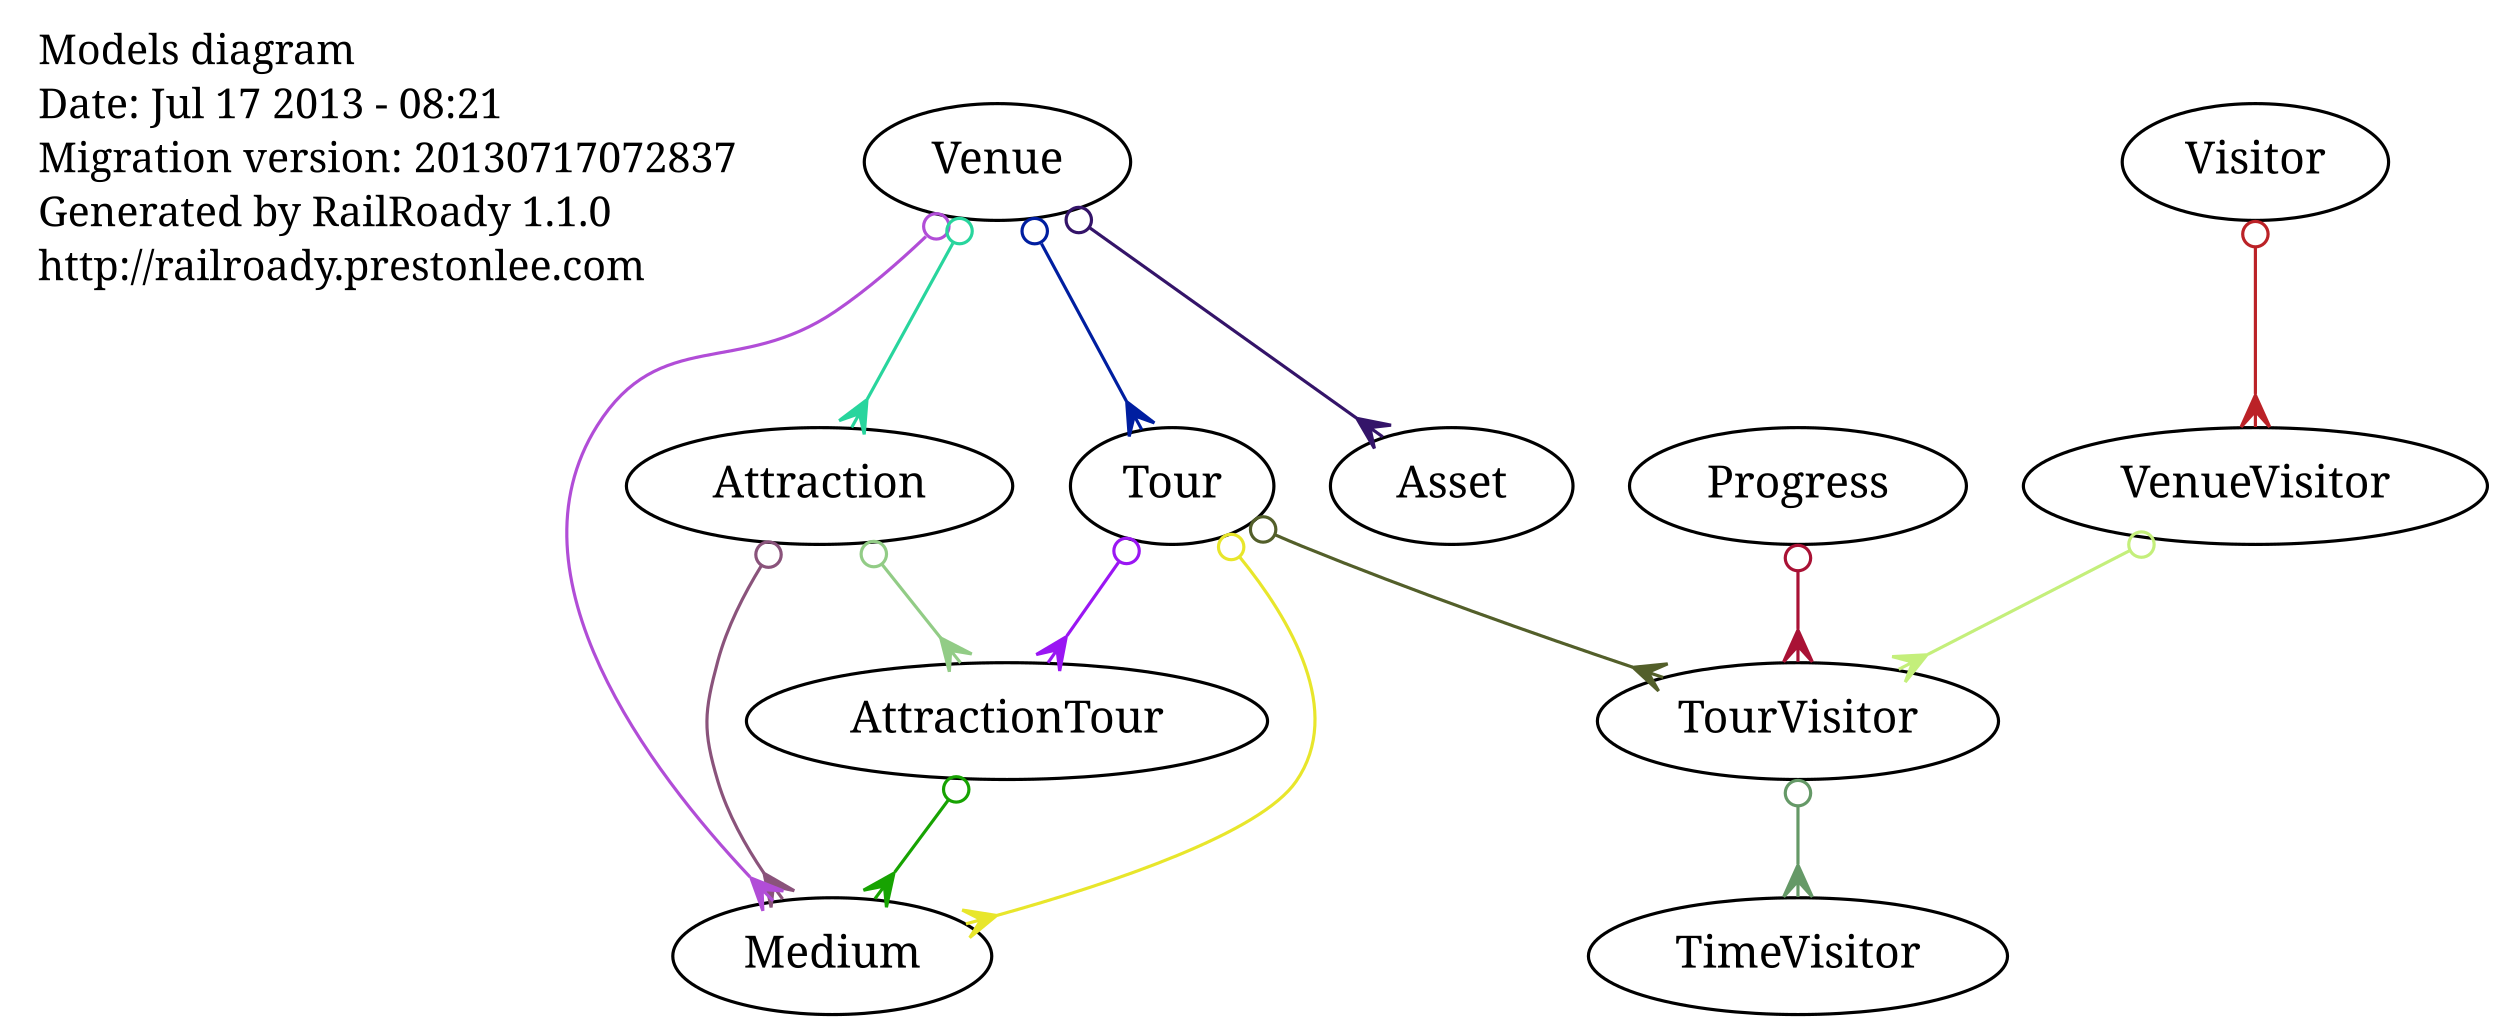
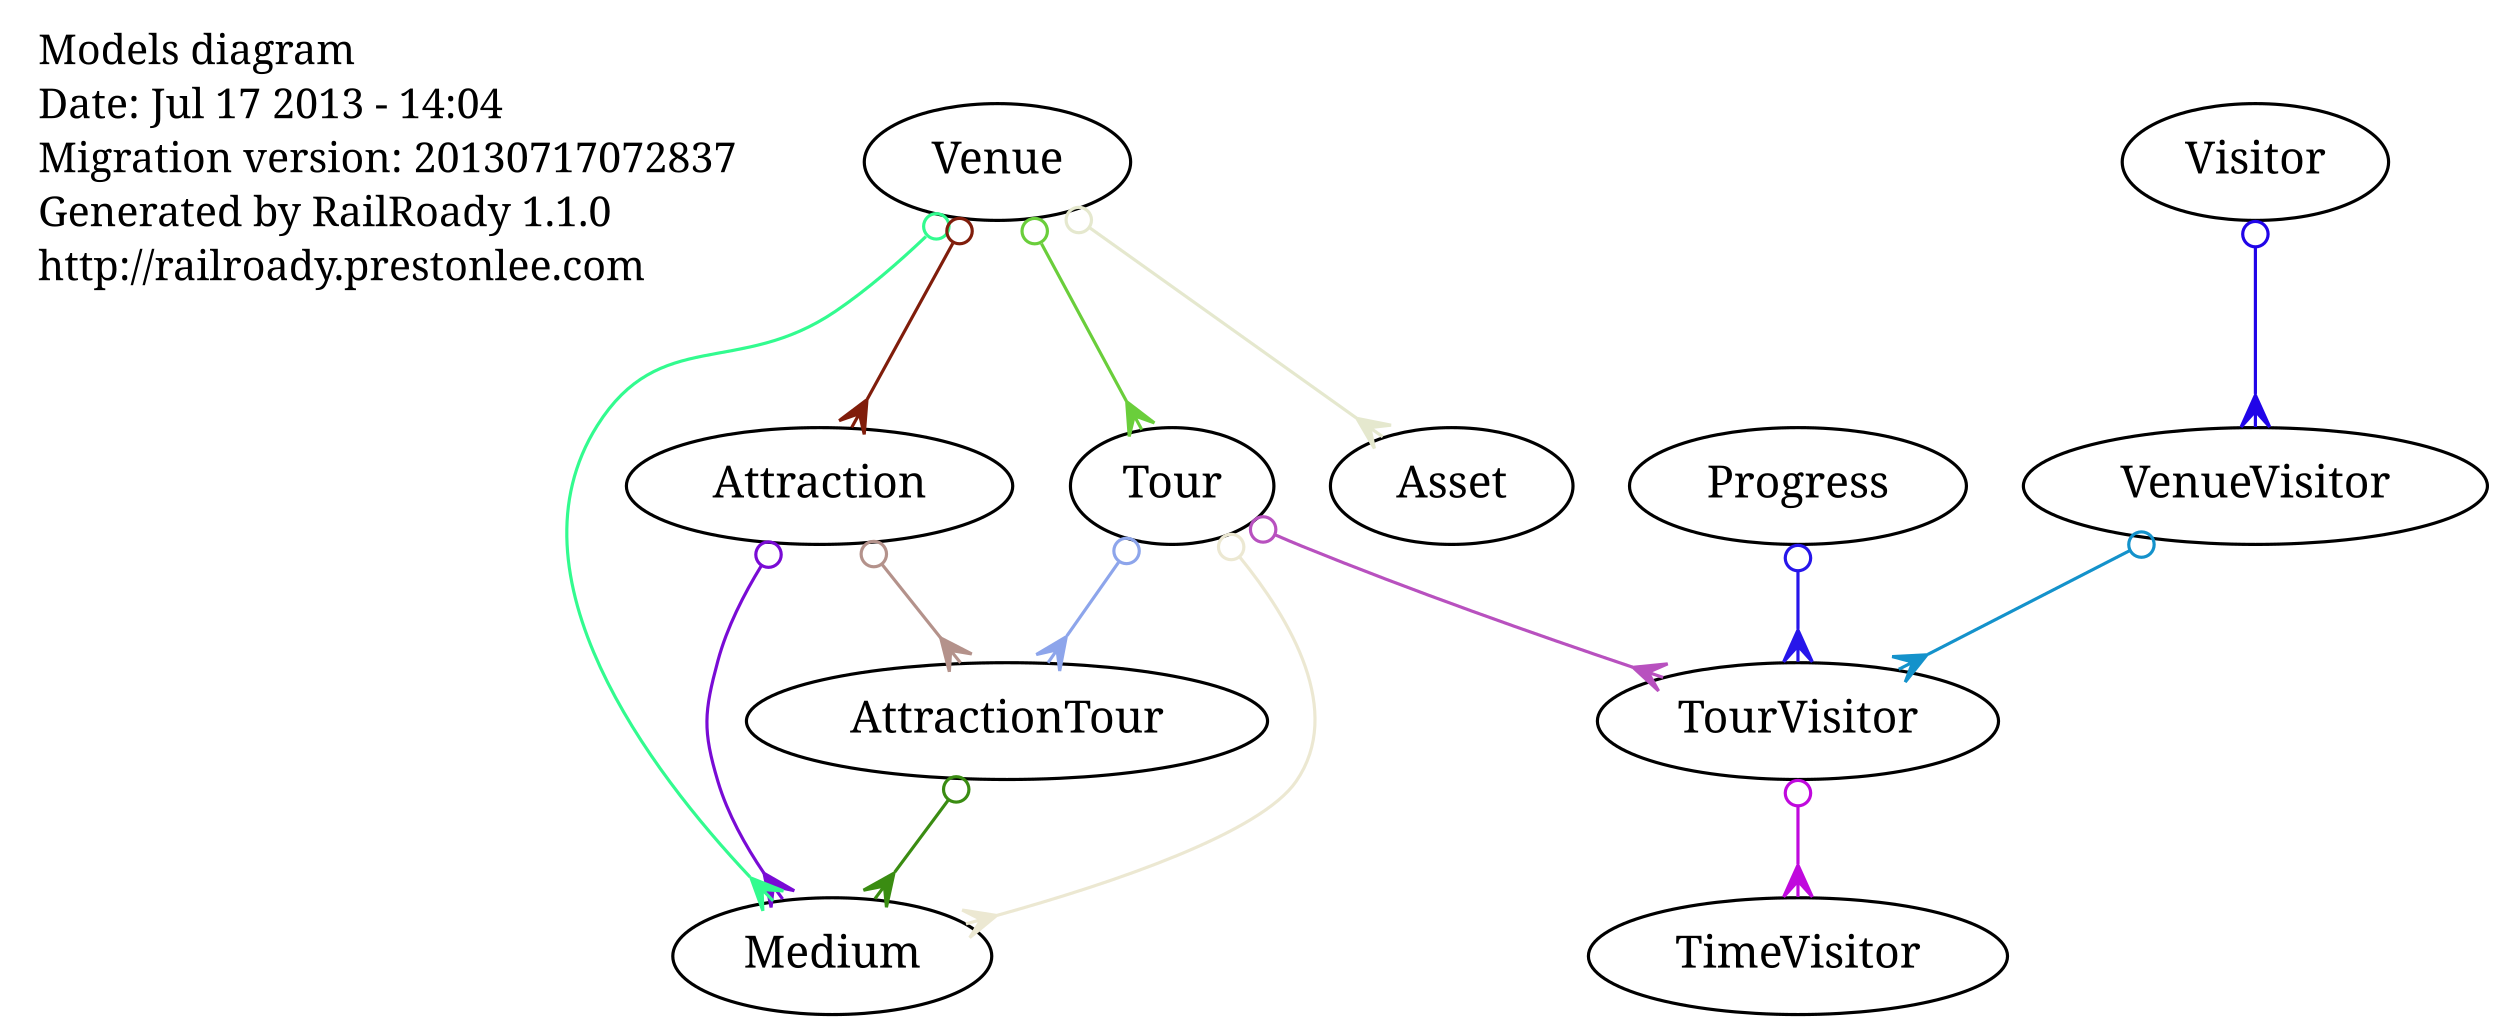
<svg xmlns="http://www.w3.org/2000/svg" width="787pt" height="324pt" viewBox="0.00 0.00 787.00 324.00">
  <g id="graph1" class="graph" transform="scale(1 1) rotate(0) translate(4 320)">
    <polygon fill="white" stroke="white" points="-4,5 -4,-320 784,-320 784,5 -4,5" />
    <g id="node1" class="node">
      <text text-anchor="start" x="8" y="-299.8" font-family="Times Roman,serif" font-size="13.00">Models diagram</text>
-       <text text-anchor="start" x="8" y="-282.8" font-family="Times Roman,serif" font-size="13.00">Date: Jul 17 2013 - 08:21</text>
+       <text text-anchor="start" x="8" y="-282.8" font-family="Times Roman,serif" font-size="13.00">Date: Jul 17 2013 - 14:04</text>
      <text text-anchor="start" x="8" y="-265.8" font-family="Times Roman,serif" font-size="13.00">Migration version: 20130717072837</text>
      <text text-anchor="start" x="8" y="-248.8" font-family="Times Roman,serif" font-size="13.00">Generated by RailRoady 1.1.0</text>
      <text text-anchor="start" x="8" y="-231.8" font-family="Times Roman,serif" font-size="13.00">http://railroady.prestonlee.com</text>
    </g>
    <g id="node2" class="node">
      <ellipse fill="none" stroke="black" cx="258" cy="-19" rx="50.205" ry="18.385" />
      <text text-anchor="middle" x="258" y="-15.4" font-family="Times Roman,serif" font-size="14.00">Medium</text>
    </g>
    <g id="node3" class="node">
      <ellipse fill="none" stroke="black" cx="706" cy="-269" rx="41.927" ry="18.385" />
      <text text-anchor="middle" x="706" y="-265.4" font-family="Times Roman,serif" font-size="14.00">Visitor</text>
    </g>
    <g id="node10" class="node">
      <ellipse fill="none" stroke="black" cx="706" cy="-167" rx="73.039" ry="18.385" />
      <text text-anchor="middle" x="706" y="-163.4" font-family="Times Roman,serif" font-size="14.00">VenueVisitor</text>
    </g>
    <g id="edge2" class="edge">
-       <path fill="none" stroke="#bb2227" d="M706,-242.015C706,-227.835 706,-210.445 706,-195.98" />
-       <ellipse fill="none" stroke="#bb2227" cx="706" cy="-246.292" rx="4" ry="4" />
-       <polygon fill="#bb2227" stroke="#bb2227" points="706,-195.59 710.5,-185.59 706,-190.59 706,-185.59 706,-185.59 706,-185.59 706,-190.59 701.5,-185.59 706,-195.59 706,-195.59" />
+       <path fill="none" stroke="#2105e8" d="M706,-242.015C706,-227.835 706,-210.445 706,-195.98" />
+       <ellipse fill="none" stroke="#2105e8" cx="706" cy="-246.292" rx="4" ry="4" />
+       <polygon fill="#2105e8" stroke="#2105e8" points="706,-195.59 710.5,-185.59 706,-190.59 706,-185.59 706,-185.59 706,-185.59 706,-190.59 701.5,-185.59 706,-195.59 706,-195.59" />
    </g>
    <g id="node4" class="node">
      <ellipse fill="none" stroke="black" cx="453" cy="-167" rx="38.184" ry="18.385" />
      <text text-anchor="middle" x="453" y="-163.4" font-family="Times Roman,serif" font-size="14.00">Asset</text>
    </g>
    <g id="node5" class="node">
      <ellipse fill="none" stroke="black" cx="365" cy="-167" rx="32.026" ry="18.385" />
      <text text-anchor="middle" x="365" y="-163.4" font-family="Times Roman,serif" font-size="14.00">Tour</text>
    </g>
    <g id="edge8" class="edge">
-       <path fill="none" stroke="#e8e62b" d="M386.345,-144.545C402.393,-124.845 419.215,-95.99 404,-74 392.788,-57.796 347.16,-42.245 309.857,-31.838" />
-       <ellipse fill="none" stroke="#e8e62b" cx="383.572" cy="-147.805" rx="4" ry="4" />
-       <polygon fill="#e8e62b" stroke="#e8e62b" points="309.735,-31.805 301.271,-24.834 304.911,-30.49 300.087,-29.175 300.087,-29.175 300.087,-29.175 304.911,-30.49 298.904,-33.517 309.735,-31.805 309.735,-31.805" />
+       <path fill="none" stroke="#ece8d2" d="M386.345,-144.545C402.393,-124.845 419.215,-95.99 404,-74 392.788,-57.796 347.16,-42.245 309.857,-31.838" />
+       <ellipse fill="none" stroke="#ece8d2" cx="383.572" cy="-147.805" rx="4" ry="4" />
+       <polygon fill="#ece8d2" stroke="#ece8d2" points="309.735,-31.805 301.271,-24.834 304.911,-30.49 300.087,-29.175 300.087,-29.175 300.087,-29.175 304.911,-30.49 298.904,-33.517 309.735,-31.805 309.735,-31.805" />
    </g>
    <g id="node8" class="node">
      <ellipse fill="none" stroke="black" cx="313" cy="-93" rx="82.024" ry="18.385" />
      <text text-anchor="middle" x="313" y="-89.4" font-family="Times Roman,serif" font-size="14.00">AttractionTour</text>
    </g>
    <g id="edge4" class="edge">
-       <path fill="none" stroke="#9a16f3" d="M348.145,-143.014C342.955,-135.628 337.207,-127.449 331.89,-119.882" />
-       <ellipse fill="none" stroke="#9a16f3" cx="350.64" cy="-146.564" rx="4" ry="4" />
-       <polygon fill="#9a16f3" stroke="#9a16f3" points="331.654,-119.545 329.586,-108.776 328.779,-115.454 325.904,-111.363 325.904,-111.363 325.904,-111.363 328.779,-115.454 322.222,-113.951 331.654,-119.545 331.654,-119.545" />
+       <path fill="none" stroke="#8da5eb" d="M348.145,-143.014C342.955,-135.628 337.207,-127.449 331.89,-119.882" />
+       <ellipse fill="none" stroke="#8da5eb" cx="350.64" cy="-146.564" rx="4" ry="4" />
+       <polygon fill="#8da5eb" stroke="#8da5eb" points="331.654,-119.545 329.586,-108.776 328.779,-115.454 325.904,-111.363 325.904,-111.363 325.904,-111.363 328.779,-115.454 322.222,-113.951 331.654,-119.545 331.654,-119.545" />
    </g>
    <g id="node11" class="node">
      <ellipse fill="none" stroke="black" cx="562" cy="-93" rx="63.139" ry="18.385" />
      <text text-anchor="middle" x="562" y="-89.4" font-family="Times Roman,serif" font-size="14.00">TourVisitor</text>
    </g>
    <g id="edge6" class="edge">
-       <path fill="none" stroke="#535f2a" d="M397.495,-151.601C400.356,-150.348 403.221,-149.131 406,-148 440.203,-134.082 479.403,-120.27 509.952,-109.969" />
-       <ellipse fill="none" stroke="#535f2a" cx="393.637" cy="-153.328" rx="4" ry="4" />
-       <polygon fill="#535f2a" stroke="#535f2a" points="510.068,-109.93 520.98,-111.018 514.809,-108.341 519.549,-106.752 519.549,-106.752 519.549,-106.752 514.809,-108.341 518.119,-102.485 510.068,-109.93 510.068,-109.93" />
+       <path fill="none" stroke="#b851bf" d="M397.495,-151.601C400.356,-150.348 403.221,-149.131 406,-148 440.203,-134.082 479.403,-120.27 509.952,-109.969" />
+       <ellipse fill="none" stroke="#b851bf" cx="393.637" cy="-153.328" rx="4" ry="4" />
+       <polygon fill="#b851bf" stroke="#b851bf" points="510.068,-109.93 520.98,-111.018 514.809,-108.341 519.549,-106.752 519.549,-106.752 519.549,-106.752 514.809,-108.341 518.119,-102.485 510.068,-109.93 510.068,-109.93" />
    </g>
    <g id="node6" class="node">
      <ellipse fill="none" stroke="black" cx="562" cy="-167" rx="53.033" ry="18.385" />
      <text text-anchor="middle" x="562" y="-163.4" font-family="Times Roman,serif" font-size="14.00">Progress</text>
    </g>
    <g id="edge10" class="edge">
-       <path fill="none" stroke="#a91235" d="M562,-140.309C562,-134.377 562,-128.061 562,-122.04" />
-       <ellipse fill="none" stroke="#a91235" cx="562" cy="-144.327" rx="4" ry="4" />
-       <polygon fill="#a91235" stroke="#a91235" points="562,-121.667 566.5,-111.667 562,-116.667 562,-111.667 562,-111.667 562,-111.667 562,-116.667 557.5,-111.667 562,-121.667 562,-121.667" />
+       <path fill="none" stroke="#2716ea" d="M562,-140.309C562,-134.377 562,-128.061 562,-122.04" />
+       <ellipse fill="none" stroke="#2716ea" cx="562" cy="-144.327" rx="4" ry="4" />
+       <polygon fill="#2716ea" stroke="#2716ea" points="562,-121.667 566.5,-111.667 562,-116.667 562,-111.667 562,-111.667 562,-111.667 562,-116.667 557.5,-111.667 562,-121.667 562,-121.667" />
    </g>
    <g id="node7" class="node">
      <ellipse fill="none" stroke="black" cx="254" cy="-167" rx="60.811" ry="18.385" />
      <text text-anchor="middle" x="254" y="-163.4" font-family="Times Roman,serif" font-size="14.00">Attraction</text>
    </g>
    <g id="edge14" class="edge">
-       <path fill="none" stroke="#8a537b" d="M235.674,-141.911C230.153,-132.929 224.815,-122.436 222,-112 217.602,-95.694 217.174,-90.185 222,-74 225.033,-63.829 230.613,-53.789 236.49,-45.128" />
-       <ellipse fill="none" stroke="#8a537b" cx="237.926" cy="-145.4" rx="4" ry="4" />
-       <polygon fill="#8a537b" stroke="#8a537b" points="236.526,-45.078 246.029,-39.607 239.454,-41.025 242.382,-36.972 242.382,-36.972 242.382,-36.972 239.454,-41.025 238.734,-34.337 236.526,-45.078 236.526,-45.078" />
+       <path fill="none" stroke="#790bd5" d="M235.674,-141.911C230.153,-132.929 224.815,-122.436 222,-112 217.602,-95.694 217.174,-90.185 222,-74 225.033,-63.829 230.613,-53.789 236.49,-45.128" />
+       <ellipse fill="none" stroke="#790bd5" cx="237.926" cy="-145.4" rx="4" ry="4" />
+       <polygon fill="#790bd5" stroke="#790bd5" points="236.526,-45.078 246.029,-39.607 239.454,-41.025 242.382,-36.972 242.382,-36.972 242.382,-36.972 239.454,-41.025 238.734,-34.337 236.526,-45.078 236.526,-45.078" />
    </g>
    <g id="edge12" class="edge">
-       <path fill="none" stroke="#92cc86" d="M273.695,-142.297C279.618,-134.869 286.135,-126.695 292.131,-119.175" />
-       <ellipse fill="none" stroke="#92cc86" cx="271.078" cy="-145.58" rx="4" ry="4" />
-       <polygon fill="#92cc86" stroke="#92cc86" points="292.145,-119.157 301.898,-114.144 295.262,-115.248 298.379,-111.338 298.379,-111.338 298.379,-111.338 295.262,-115.248 294.86,-108.533 292.145,-119.157 292.145,-119.157" />
+       <path fill="none" stroke="#b4928b" d="M273.695,-142.297C279.618,-134.869 286.135,-126.695 292.131,-119.175" />
+       <ellipse fill="none" stroke="#b4928b" cx="271.078" cy="-145.58" rx="4" ry="4" />
+       <polygon fill="#b4928b" stroke="#b4928b" points="292.145,-119.157 301.898,-114.144 295.262,-115.248 298.379,-111.338 298.379,-111.338 298.379,-111.338 295.262,-115.248 294.86,-108.533 292.145,-119.157 292.145,-119.157" />
    </g>
    <g id="edge16" class="edge">
-       <path fill="none" stroke="#17a302" d="M294.603,-68.247C289.156,-60.919 283.173,-52.869 277.65,-45.439" />
-       <ellipse fill="none" stroke="#17a302" cx="297.018" cy="-71.498" rx="4" ry="4" />
-       <polygon fill="#17a302" stroke="#17a302" points="277.404,-45.108 275.051,-34.397 274.422,-41.095 271.439,-37.082 271.439,-37.082 271.439,-37.082 274.422,-41.095 267.827,-39.766 277.404,-45.108 277.404,-45.108" />
+       <path fill="none" stroke="#3a8c12" d="M294.603,-68.247C289.156,-60.919 283.173,-52.869 277.65,-45.439" />
+       <ellipse fill="none" stroke="#3a8c12" cx="297.018" cy="-71.498" rx="4" ry="4" />
+       <polygon fill="#3a8c12" stroke="#3a8c12" points="277.404,-45.108 275.051,-34.397 274.422,-41.095 271.439,-37.082 271.439,-37.082 271.439,-37.082 274.422,-41.095 267.827,-39.766 277.404,-45.108 277.404,-45.108" />
    </g>
    <g id="node9" class="node">
      <ellipse fill="none" stroke="black" cx="310" cy="-269" rx="41.927" ry="18.385" />
      <text text-anchor="middle" x="310" y="-265.4" font-family="Times Roman,serif" font-size="14.00">Venue</text>
    </g>
    <g id="edge24" class="edge">
-       <path fill="none" stroke="#b14dd7" d="M287.469,-245.54C279.007,-237.48 269.005,-228.787 259,-222 228.402,-201.243 203.692,-217.295 184,-186 154.293,-138.788 200.346,-77.612 232.074,-43.952" />
-       <ellipse fill="none" stroke="#b14dd7" cx="290.753" cy="-248.744" rx="4" ry="4" />
-       <polygon fill="#b14dd7" stroke="#b14dd7" points="232.424,-43.59 242.614,-39.539 235.903,-39.999 239.382,-36.408 239.382,-36.408 239.382,-36.408 235.903,-39.999 236.15,-33.277 232.424,-43.59 232.424,-43.59" />
+       <path fill="none" stroke="#32fb8f" d="M287.469,-245.54C279.007,-237.48 269.005,-228.787 259,-222 228.402,-201.243 203.692,-217.295 184,-186 154.293,-138.788 200.346,-77.612 232.074,-43.952" />
+       <ellipse fill="none" stroke="#32fb8f" cx="290.753" cy="-248.744" rx="4" ry="4" />
+       <polygon fill="#32fb8f" stroke="#32fb8f" points="232.424,-43.59 242.614,-39.539 235.903,-39.999 239.382,-36.408 239.382,-36.408 239.382,-36.408 235.903,-39.999 236.15,-33.277 232.424,-43.59 232.424,-43.59" />
    </g>
    <g id="edge22" class="edge">
-       <path fill="none" stroke="#341469" d="M338.992,-248.32C363.431,-230.889 398.272,-206.037 422.993,-188.404" />
-       <ellipse fill="none" stroke="#341469" cx="335.6" cy="-250.74" rx="4" ry="4" />
-       <polygon fill="#341469" stroke="#341469" points="423.14,-188.299 433.895,-186.155 427.211,-185.395 431.281,-182.492 431.281,-182.492 431.281,-182.492 427.211,-185.395 428.668,-178.828 423.14,-188.299 423.14,-188.299" />
+       <path fill="none" stroke="#e5e8ce" d="M338.992,-248.32C363.431,-230.889 398.272,-206.037 422.993,-188.404" />
+       <ellipse fill="none" stroke="#e5e8ce" cx="335.6" cy="-250.74" rx="4" ry="4" />
+       <polygon fill="#e5e8ce" stroke="#e5e8ce" points="423.14,-188.299 433.895,-186.155 427.211,-185.395 431.281,-182.492 431.281,-182.492 431.281,-182.492 427.211,-185.395 428.668,-178.828 423.14,-188.299 423.14,-188.299" />
    </g>
    <g id="edge18" class="edge">
-       <path fill="none" stroke="#001ea0" d="M323.846,-243.323C332.013,-228.176 342.333,-209.037 350.595,-193.714" />
-       <ellipse fill="none" stroke="#001ea0" cx="321.731" cy="-247.244" rx="4" ry="4" />
-       <polygon fill="#001ea0" stroke="#001ea0" points="350.69,-193.538 359.397,-186.872 353.063,-189.137 355.436,-184.736 355.436,-184.736 355.436,-184.736 353.063,-189.137 351.476,-182.6 350.69,-193.538 350.69,-193.538" />
+       <path fill="none" stroke="#6ace3b" d="M323.846,-243.323C332.013,-228.176 342.333,-209.037 350.595,-193.714" />
+       <ellipse fill="none" stroke="#6ace3b" cx="321.731" cy="-247.244" rx="4" ry="4" />
+       <polygon fill="#6ace3b" stroke="#6ace3b" points="350.69,-193.538 359.397,-186.872 353.063,-189.137 355.436,-184.736 355.436,-184.736 355.436,-184.736 353.063,-189.137 351.476,-182.6 350.69,-193.538 350.69,-193.538" />
    </g>
    <g id="edge20" class="edge">
-       <path fill="none" stroke="#28d59d" d="M295.955,-243.419C287.751,-228.475 277.399,-209.62 269.031,-194.378" />
-       <ellipse fill="none" stroke="#28d59d" cx="298.063" cy="-247.258" rx="4" ry="4" />
-       <polygon fill="#28d59d" stroke="#28d59d" points="268.926,-194.187 268.058,-183.256 266.52,-189.804 264.114,-185.422 264.114,-185.422 264.114,-185.422 266.52,-189.804 260.169,-187.587 268.926,-194.187 268.926,-194.187" />
+       <path fill="none" stroke="#801d0b" d="M295.955,-243.419C287.751,-228.475 277.399,-209.62 269.031,-194.378" />
+       <ellipse fill="none" stroke="#801d0b" cx="298.063" cy="-247.258" rx="4" ry="4" />
+       <polygon fill="#801d0b" stroke="#801d0b" points="268.926,-194.187 268.058,-183.256 266.52,-189.804 264.114,-185.422 264.114,-185.422 264.114,-185.422 266.52,-189.804 260.169,-187.587 268.926,-194.187 268.926,-194.187" />
    </g>
    <g id="edge26" class="edge">
-       <path fill="none" stroke="#c4ef7b" d="M666.461,-146.681C646.696,-136.524 622.803,-124.246 602.859,-113.997" />
-       <ellipse fill="none" stroke="#c4ef7b" cx="670.126" cy="-148.565" rx="4" ry="4" />
-       <polygon fill="#c4ef7b" stroke="#c4ef7b" points="602.607,-113.868 595.77,-105.294 598.16,-111.582 593.713,-109.297 593.713,-109.297 593.713,-109.297 598.16,-111.582 591.656,-113.299 602.607,-113.868 602.607,-113.868" />
+       <path fill="none" stroke="#1492cb" d="M666.461,-146.681C646.696,-136.524 622.803,-124.246 602.859,-113.997" />
+       <ellipse fill="none" stroke="#1492cb" cx="670.126" cy="-148.565" rx="4" ry="4" />
+       <polygon fill="#1492cb" stroke="#1492cb" points="602.607,-113.868 595.77,-105.294 598.16,-111.582 593.713,-109.297 593.713,-109.297 593.713,-109.297 598.16,-111.582 591.656,-113.299 602.607,-113.868 602.607,-113.868" />
    </g>
    <g id="node12" class="node">
      <ellipse fill="none" stroke="black" cx="562" cy="-19" rx="65.968" ry="18.385" />
      <text text-anchor="middle" x="562" y="-15.4" font-family="Times Roman,serif" font-size="14.00">TimeVisitor</text>
    </g>
    <g id="edge28" class="edge">
-       <path fill="none" stroke="#659967" d="M562,-66.309C562,-60.377 562,-54.061 562,-48.04" />
-       <ellipse fill="none" stroke="#659967" cx="562" cy="-70.327" rx="4" ry="4" />
-       <polygon fill="#659967" stroke="#659967" points="562,-47.667 566.5,-37.667 562,-42.667 562,-37.667 562,-37.667 562,-37.667 562,-42.667 557.5,-37.667 562,-47.667 562,-47.667" />
+       <path fill="none" stroke="#c009dd" d="M562,-66.309C562,-60.377 562,-54.061 562,-48.04" />
+       <ellipse fill="none" stroke="#c009dd" cx="562" cy="-70.327" rx="4" ry="4" />
+       <polygon fill="#c009dd" stroke="#c009dd" points="562,-47.667 566.5,-37.667 562,-42.667 562,-37.667 562,-37.667 562,-37.667 562,-42.667 557.5,-37.667 562,-47.667 562,-47.667" />
    </g>
  </g>
</svg>
